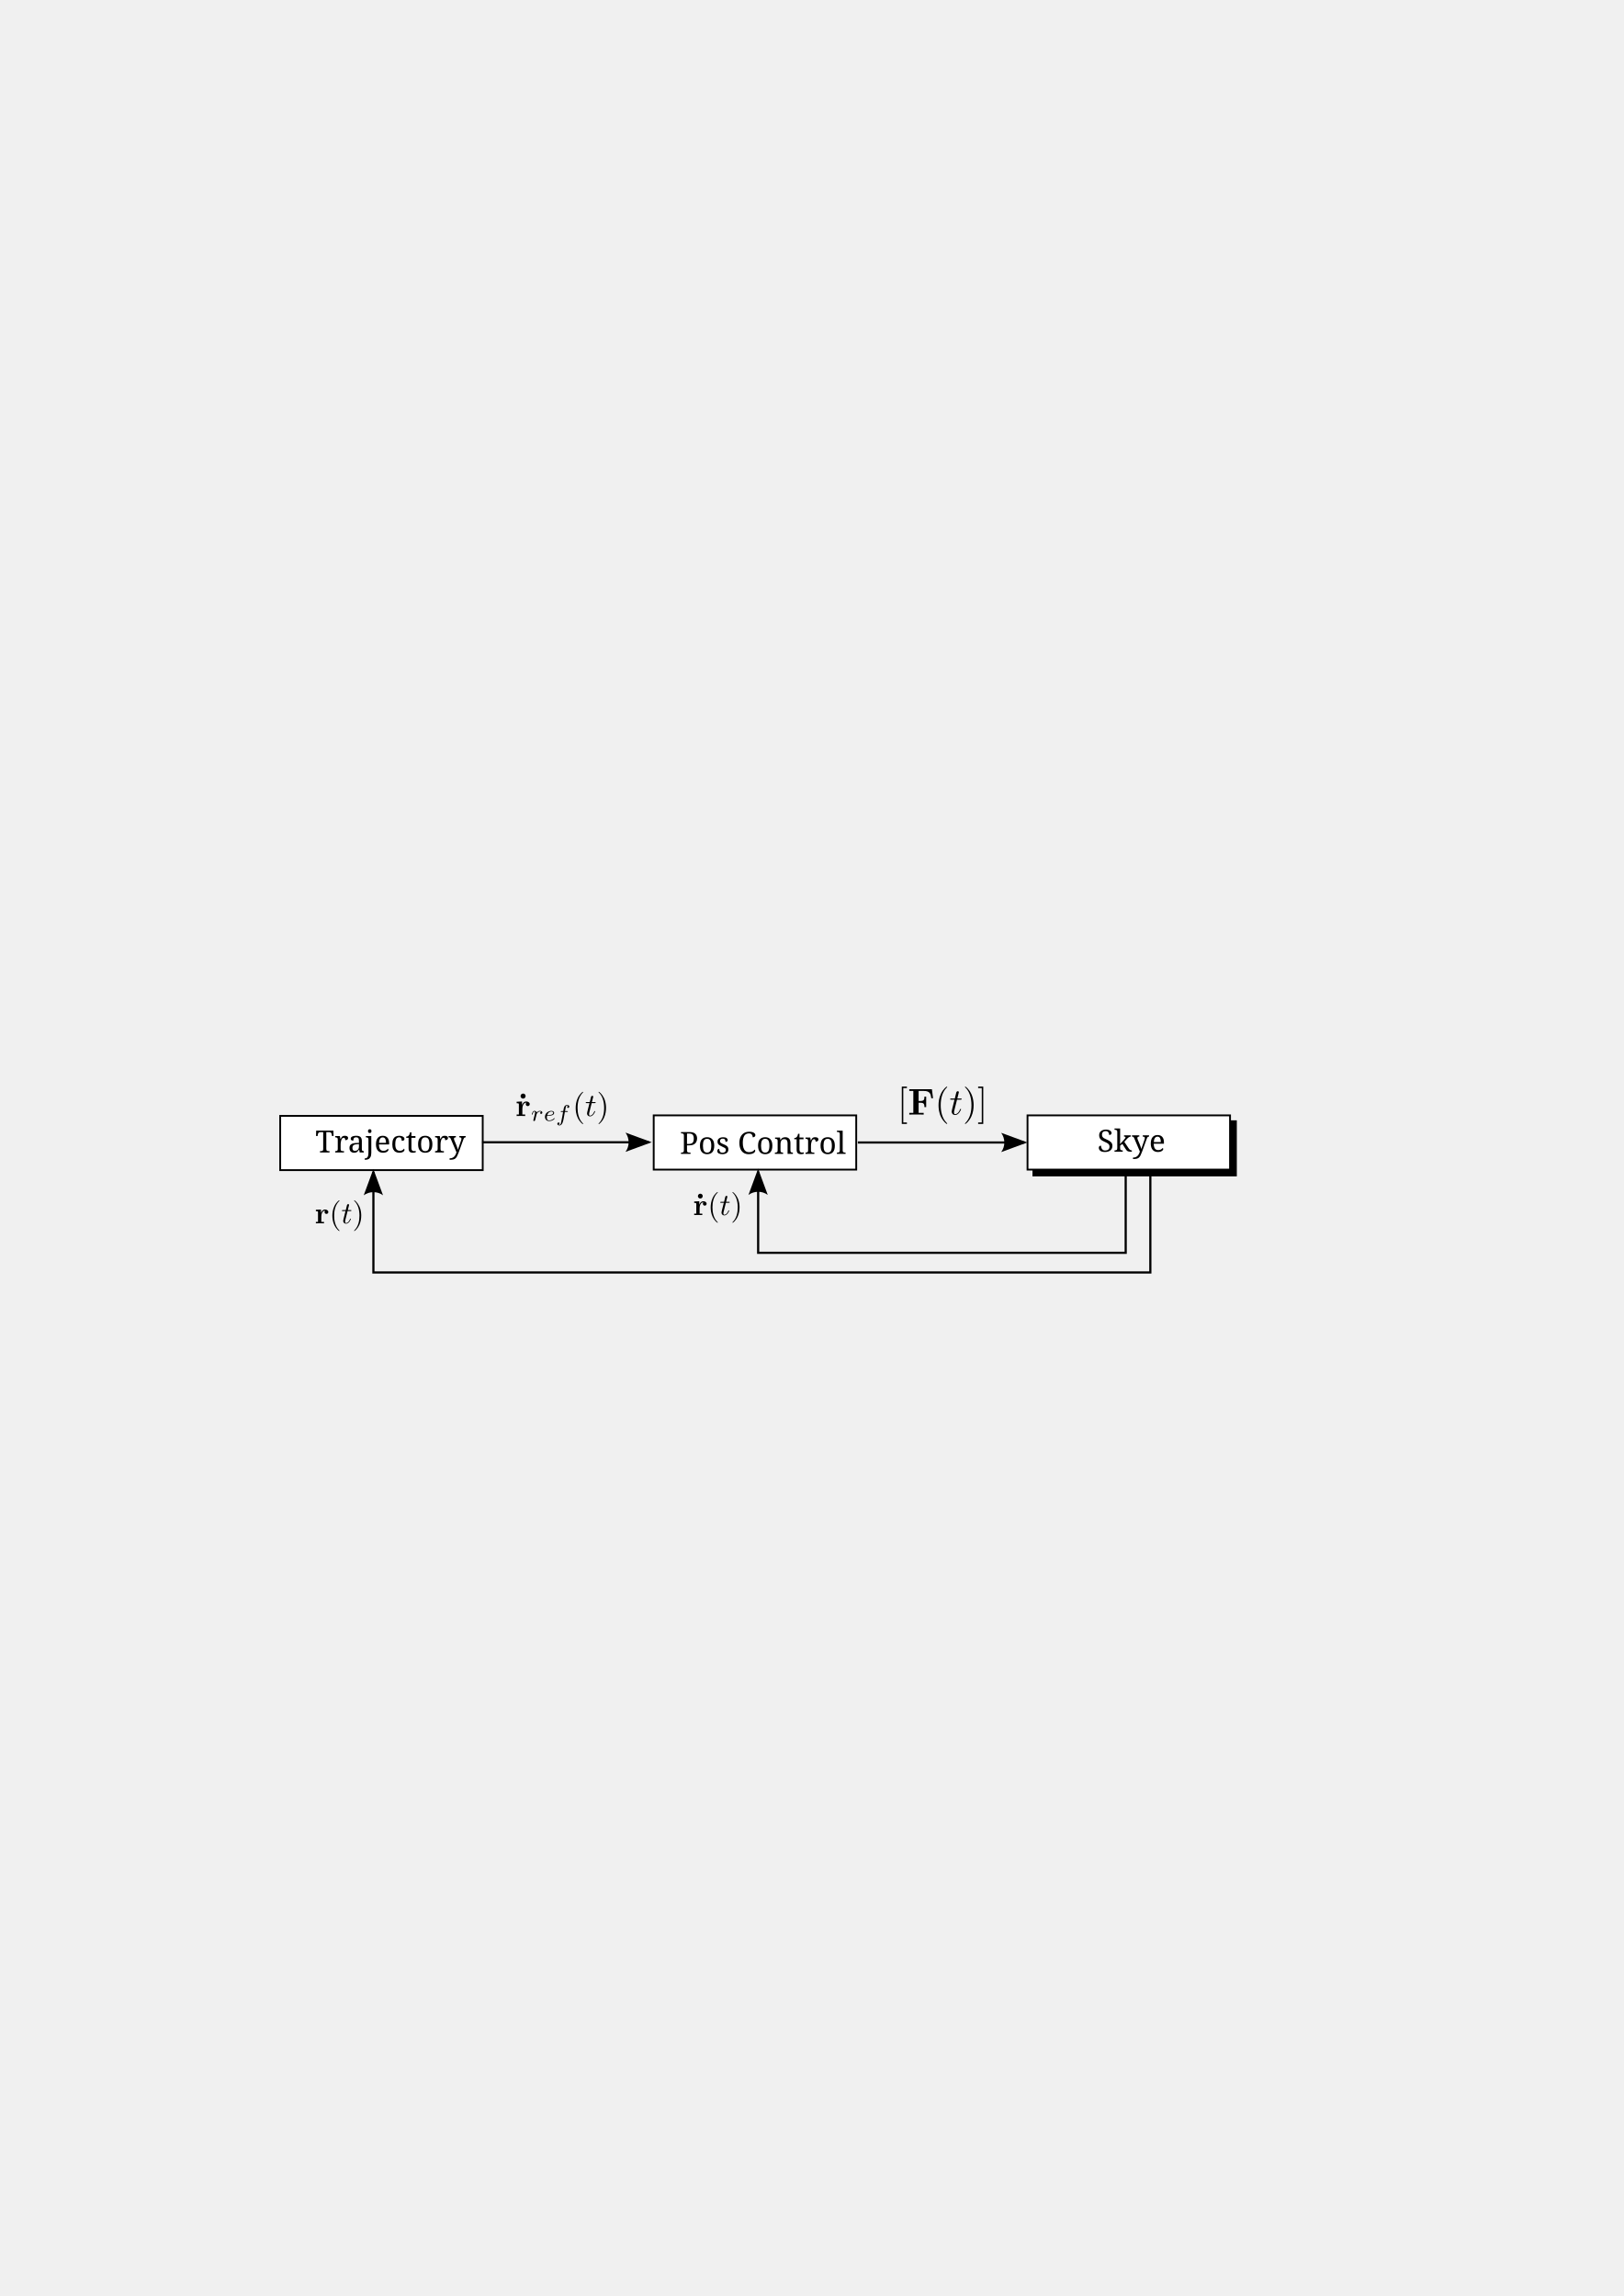
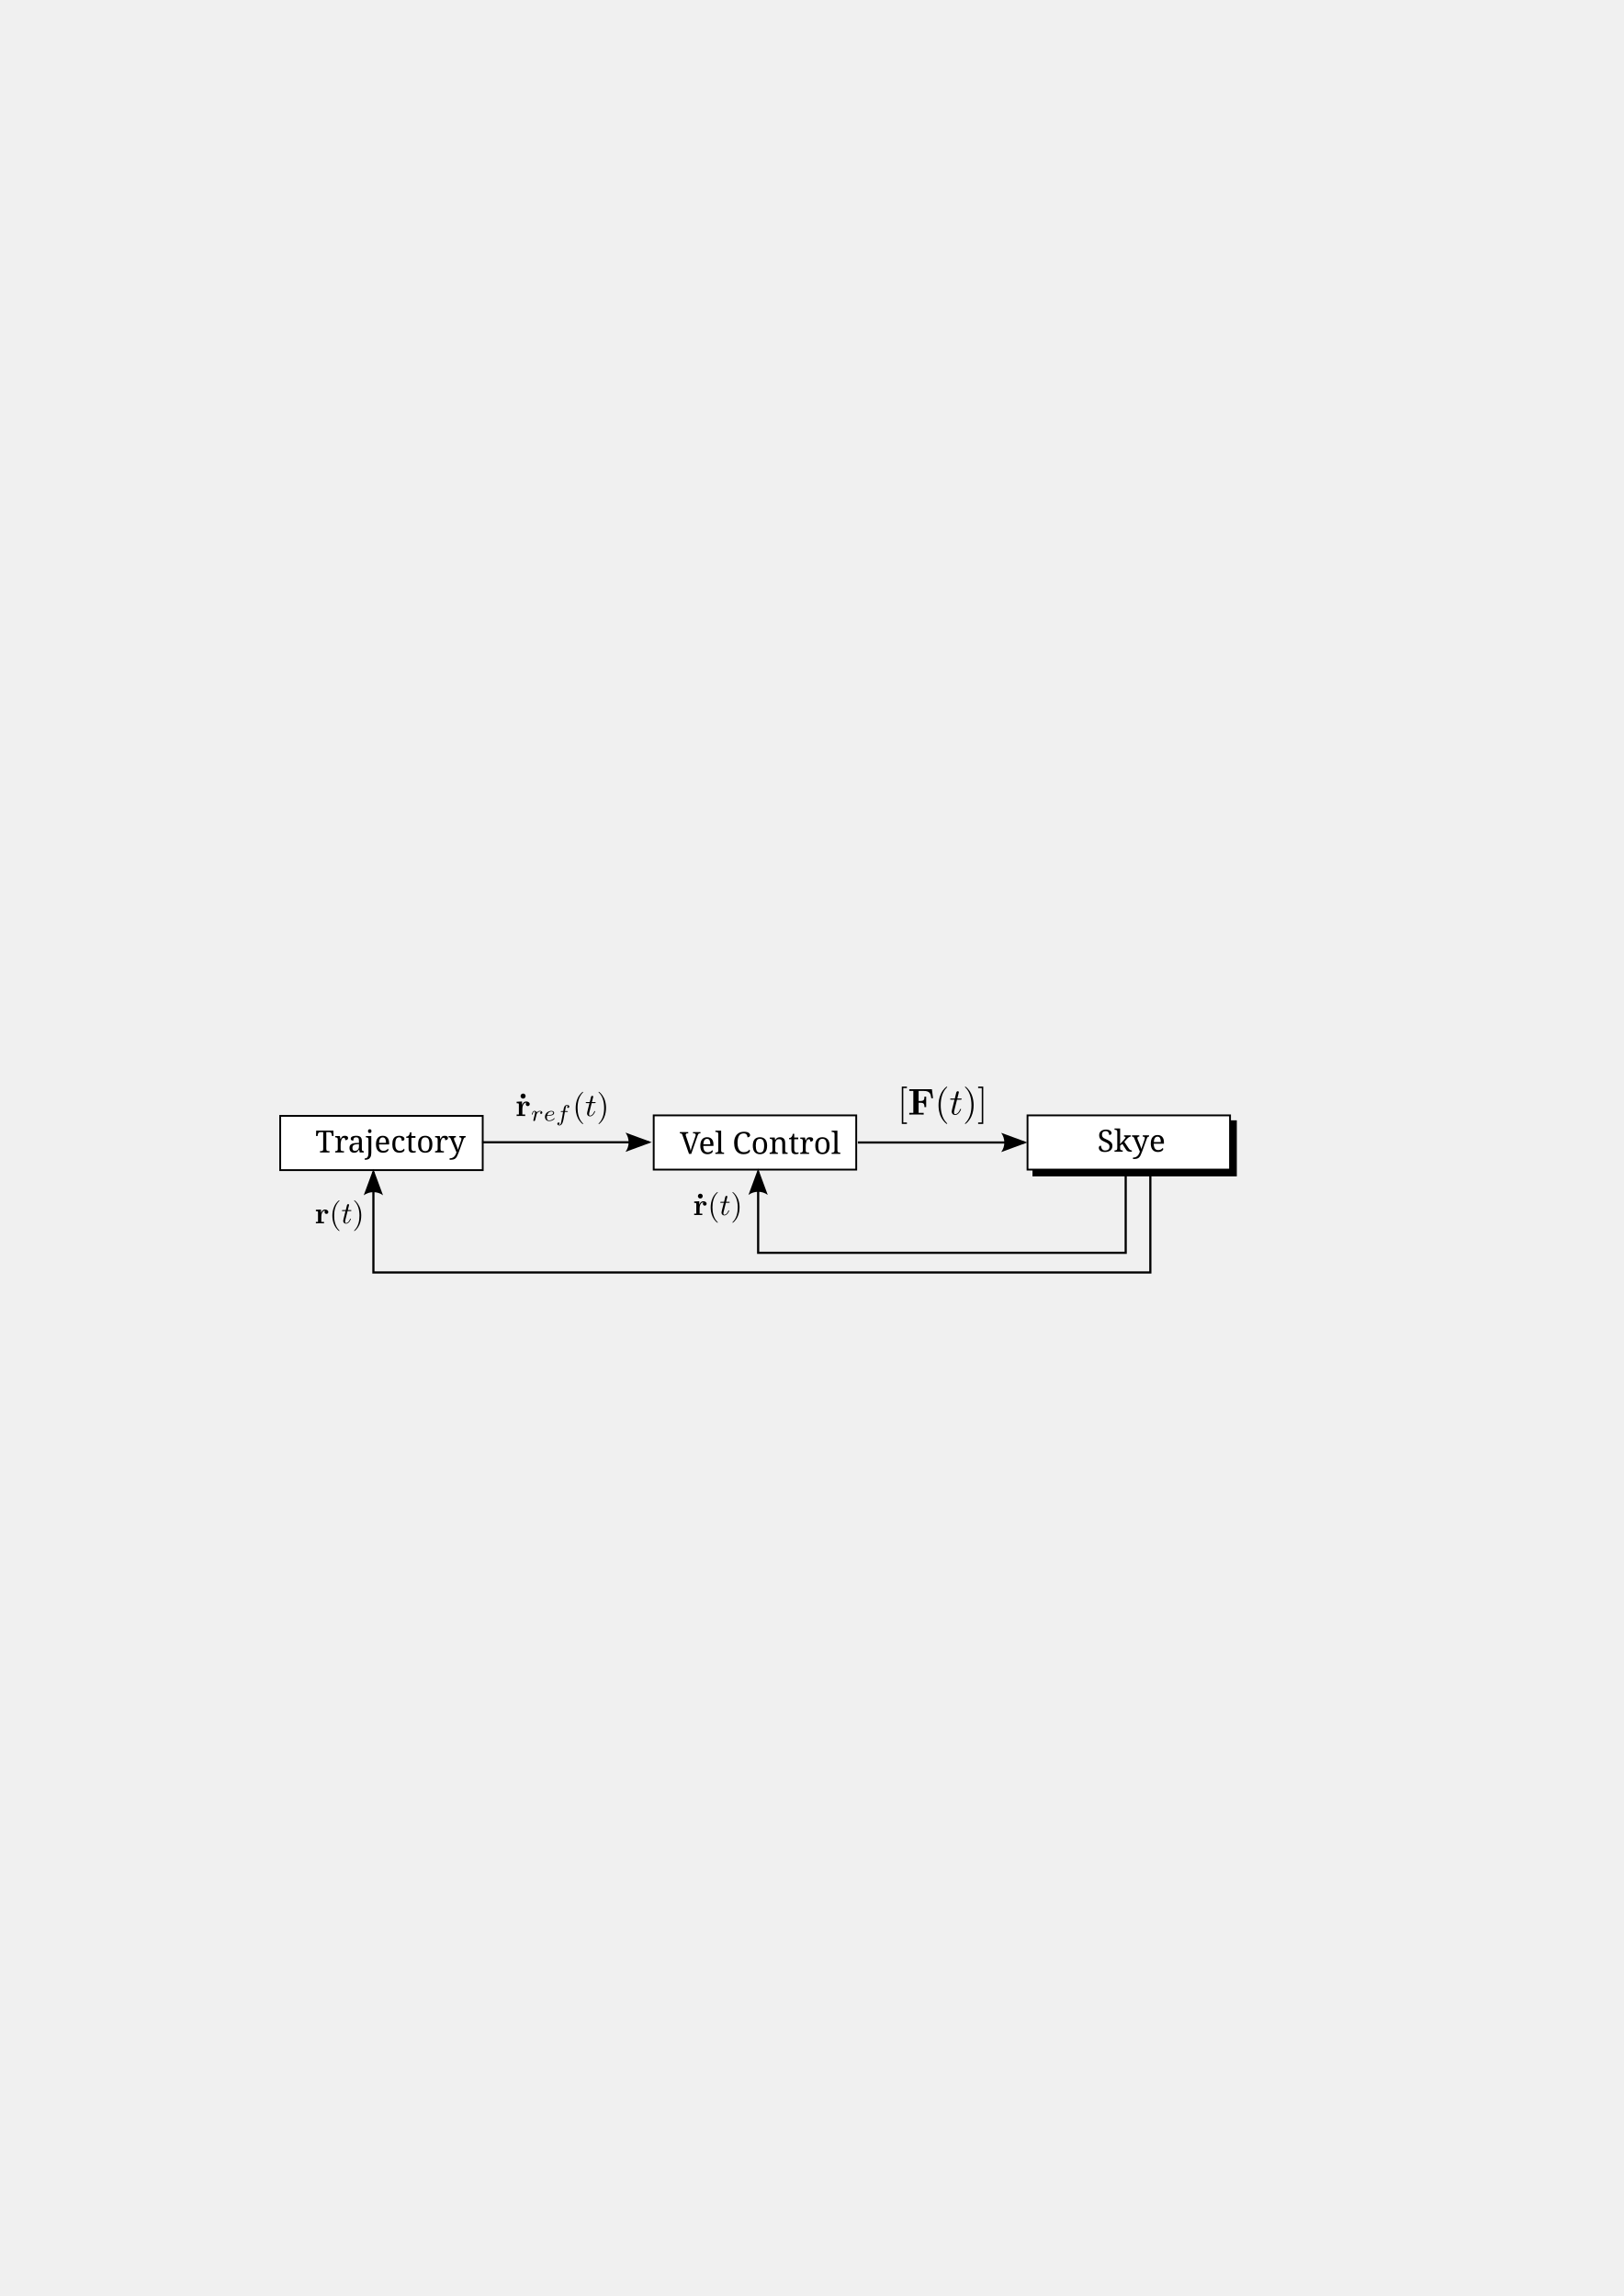
<svg xmlns="http://www.w3.org/2000/svg" version="1.1" id="svg2" height="1052.362" width="744.094">
  <defs id="defs4">
    <marker orient="auto" refY="0.0" refX="0.0" id="Arrow2Lend" style="overflow:visible;">
      <path id="path4520" style="font-size:12.0;fill-rule:evenodd;stroke-width:0.625;stroke-linejoin:round;" d="M 8.719,4.034 L -2.207,0.016 L 8.719,-4.002 C 6.973,-1.63 6.983,1.616 8.719,4.034 z " transform="scale(1.1) rotate(180) translate(1,0)" />
    </marker>
    <marker orient="auto" refY="0.0" refX="0.0" id="Arrow2Lstart" style="overflow:visible">
      <path id="path4517" style="font-size:12.0;fill-rule:evenodd;stroke-width:0.625;stroke-linejoin:round" d="M 8.719,4.034 L -2.207,0.016 L 8.719,-4.002 C 6.973,-1.63 6.983,1.616 8.719,4.034 z " transform="scale(1.1) translate(1,0)" />
    </marker>
    <marker markerWidth="14.203" markerHeight="12.301" orient="auto" id="marker3355">
      <path transform="translate(-297.6082,-570.6804)" d="m 304.71,574.781 -7.102,0 -7.102,0 3.551,-6.15 3.551,-6.15 3.551,6.15 z" id="path3353" style="fill:#000000" />
    </marker>
    <marker orient="auto" refY="0" refX="0" id="Arrow2Lend-4" style="overflow:visible">
      <path id="path4520-8" style="font-size:12px;fill-rule:evenodd;stroke-width:0.625;stroke-linejoin:round" d="M 8.719,4.034 -2.207,0.016 8.719,-4.002 c -1.745,2.372 -1.735,5.617 -6e-7,8.035 z" transform="matrix(-1.1,0,0,-1.1,-1.1,0)" />
    </marker>
  </defs>
  <g id="layer1">
    <g id="g5134" transform="matrix(0.2795317,0,0,0.2795317,152.8624,411.5936)">
      <g word-spacing="normal" letter-spacing="normal" font-size-adjust="none" font-stretch="normal" font-weight="normal" font-variant="normal" font-style="normal" stroke-miterlimit="10.433" xml:space="preserve" transform="matrix(1.062992,0,0,-1.062992,-186.0236,789.2717)" id="g5136" style="font-style:normal;font-variant:normal;font-weight:normal;font-stretch:normal;letter-spacing:normal;word-spacing:normal;text-anchor:start;fill:none;stroke:#000000;stroke-linecap:butt;stroke-linejoin:miter;stroke-miterlimit:10.433;stroke-opacity:1;stroke-dasharray:none;stroke-dashoffset:0">
        <path id="path5138" d="m 471.17,436.93 0,0.2 -0.02,0.2 -0.02,0.19 -0.04,0.2 -0.04,0.18 -0.05,0.19 -0.06,0.18 -0.07,0.17 -0.08,0.18 -0.09,0.16 -0.09,0.17 -0.1,0.16 -0.11,0.15 -0.12,0.14 -0.12,0.15 -0.13,0.13 -0.14,0.13 -0.14,0.12 -0.14,0.12 -0.16,0.11 -0.15,0.1 -0.17,0.09 -0.17,0.09 -0.17,0.08 -0.17,0.07 -0.18,0.06 -0.19,0.05 -0.19,0.04 -0.19,0.04 -0.19,0.02 -0.2,0.02 -0.2,0 c -2.14,0 -3.89,-1.75 -3.89,-3.89 0,-2.14 1.75,-3.87 3.89,-3.87 2.14,0 3.89,1.73 3.89,3.87 z" style="fill:#000000;stroke-width:0" />
        <path id="path5140" d="m 465.62,423 v 5.62 l -8.26,-0.41 v -2.34 c 3.09,0 3.44,0 3.44,-1.94 v -15.39 h -3.44 v -2.34 c 1.75,0.05 3.98,0.16 6.28,0.16 1.89,0 5.08,0 6.88,-0.16 v 2.34 h -4.35 v 8.72 c 0,3.49 1.25,9.56 6.24,9.56 -0.05,-0.04 -0.96,-0.84 -0.96,-2.29 0,-2.03 1.6,-3.03 3.05,-3.03 1.44,0 3.03,1.04 3.03,3.03 0,2.64 -2.69,4.09 -5.28,4.09 -3.48,0 -5.47,-2.5 -6.63,-5.62 z" style="fill:#000000;stroke-width:0" />
        <path id="path5142" d="m 487.35,405.79 0,0.02 0,0.01 0.01,0.02 0,0.03 0.01,0.03 0.01,0.03 0,0.03 0.01,0.04 0.01,0.04 0.01,0.05 0.02,0.04 0.01,0.06 0.01,0.05 0.01,0.05 0.03,0.12 0.04,0.13 0.03,0.13 0.03,0.15 0.04,0.14 0.04,0.15 0.04,0.15 0.08,0.32 0.08,0.31 0.04,0.15 0.04,0.15 0.04,0.14 0.03,0.14 0.04,0.14 0.03,0.12 0.03,0.12 0.02,0.05 0.01,0.05 0.01,0.05 0.02,0.05 0.01,0.04 0.01,0.04 0.01,0.04 0.01,0.03 0.01,0.03 0,0.03 0.01,0.02 0.01,0.02 0,0.01 0,0.01 c 0.08,0.29 1.08,2.02 2.21,2.86 0.37,0.27 1.31,0.97 2.81,0.97 0.34,0 1.22,-0.03 1.92,-0.48 -1.12,-0.31 -1.53,-1.3 -1.53,-1.92 0,-0.77 0.59,-1.29 1.39,-1.29 0.8,0 1.95,0.66 1.95,2.13 0,1.81 -1.92,2.53 -3.7,2.53 -1.81,0 -3.37,-0.72 -4.91,-2.47 -0.62,2.13 -2.75,2.47 -3.59,2.47 -1.28,0 -2.16,-0.8 -2.72,-1.76 -0.79,-1.36 -1.28,-3.4 -1.28,-3.57 0,-0.45 0.49,-0.45 0.59,-0.45 0.49,0 0.52,0.11 0.77,1.05 0.52,2.12 1.19,3.76 2.55,3.76 0.9,0 1.14,-0.76 1.14,-1.7 0,-0.67 -0.31,-1.95 -0.56,-2.89 -0.24,-0.95 -0.58,-2.38 -0.77,-3.14 l -1.11,-4.47 c -0.14,-0.44 -0.34,-1.31 -0.34,-1.42 0,-0.77 0.62,-1.11 1.18,-1.11 0.52,0 1.22,0.31 1.49,1 0.08,0.22 0.45,1.75 0.67,2.62 z" style="fill:#000000;stroke-width:0" />
        <path id="path5144" d="m 506.53,406.7 0.09,0 0.11,0 0.11,0 0.13,0 0.13,0.01 0.14,0 0.15,0.01 0.16,0 0.16,0.01 0.17,0.01 0.17,0.01 0.18,0.01 0.18,0.01 0.19,0.02 0.39,0.03 0.39,0.04 0.41,0.05 0.4,0.06 0.41,0.07 0.4,0.08 0.2,0.05 0.19,0.04 0.19,0.05 0.19,0.06 0.19,0.05 0.18,0.06 c 2.58,0.91 3.06,2.58 3.06,3.63 0,1.92 -1.92,3.06 -4.33,3.06 v -0.97 c 1.53,0 2.83,-0.76 2.83,-2.09 0,-3.38 -5.89,-3.38 -7.39,-3.38 h -1.7 c 1.42,5.05 5.29,5.47 6.26,5.47 v 0.97 c -4.17,0 -9.83,-3.2 -9.83,-9.16 0,-3.51 2.21,-6.54 6.28,-6.54 5.9,0 8.65,3.44 8.65,3.94 0,0.2 -0.32,0.59 -0.6,0.59 -0.2,0 -0.28,-0.08 -0.56,-0.36 -2.72,-3.2 -6.8,-3.2 -7.42,-3.2 -2.1,0 -3.49,1.39 -3.49,4.22 0,0.48 0,1.18 0.42,3.09 z" style="fill:#000000;stroke-width:0" />
        <path id="path5146" d="m 531.74,412.53 h 3.41 c 0.7,0 1.15,0 1.15,0.76 0,0.49 -0.45,0.49 -1.07,0.49 h -3.25 c 0.81,4.42 1.07,6.03 1.36,7.04 0.17,0.77 0.93,1.5 1.78,1.5 0.03,0 0.97,0 1.64,-0.42 -1.44,-0.45 -1.53,-1.72 -1.53,-1.92 0,-0.77 0.59,-1.28 1.39,-1.28 0.93,0 1.98,0.8 1.98,2.12 0,1.6 -1.7,2.47 -3.48,2.47 -1.53,0 -3.24,-0.87 -4.19,-2.61 -0.69,-1.29 -0.97,-2.86 -1.7,-6.9 h -2.75 c -0.71,0 -1.16,0 -1.16,-0.77 0,-0.48 0.45,-0.48 1.08,-0.48 h 2.58 c -0.03,-0.22 -2.22,-12.75 -3.07,-16.49 -0.17,-0.76 -0.76,-3.4 -2.43,-3.4 -0.03,0 -0.88,0 -1.53,0.4 1.42,0.46 1.53,1.72 1.53,1.92 0,0.77 -0.6,1.29 -1.39,1.29 -0.94,0 -1.99,-0.8 -1.99,-2.13 0,-1.56 1.64,-2.47 3.38,-2.47 2.23,0 3.76,2.3 4.18,3.06 1.25,2.35 2.05,6.63 2.13,7.05 z" style="fill:#000000;stroke-width:0" />
        <path id="path5148" d="m 559.97,394.25 -0.01,0.02 0,0.03 0,0.01 0,0.02 0,0.01 -0.01,0.02 0,0.01 -0.01,0.02 -0.01,0.02 -0.01,0.02 -0.01,0.02 -0.02,0.03 -0.01,0.02 -0.02,0.03 -0.02,0.03 -0.03,0.03 -0.02,0.03 -0.03,0.04 -0.02,0.02 -0.01,0.02 -0.02,0.02 -0.02,0.02 -0.02,0.02 -0.02,0.03 -0.02,0.02 -0.02,0.02 -0.02,0.03 -0.03,0.02 -0.02,0.03 -0.03,0.03 -0.02,0.03 -0.03,0.03 -0.03,0.03 -0.03,0.03 -0.03,0.03 -0.03,0.03 -0.04,0.04 -0.03,0.03 -0.04,0.04 -0.03,0.03 -0.04,0.04 -0.04,0.04 c -6.22,6.28 -7.81,15.69 -7.81,23.31 0,8.67 1.89,17.35 8.01,23.56 0.65,0.61 0.65,0.71 0.65,0.86 0,0.35 -0.19,0.49 -0.49,0.49 -0.5,0 -4.98,-3.38 -7.92,-9.7 -2.55,-5.49 -3.14,-11.02 -3.14,-15.21 0,-3.89 0.55,-9.9 3.28,-15.54 2.98,-6.13 7.28,-9.36 7.78,-9.36 0.3,0 0.49,0.14 0.49,0.5 z" style="fill:#000000;stroke-width:0" />
        <path id="path5150" d="m 573.06,426.12 h 4.69 c 0.98,0 1.48,0 1.48,1 0,0.55 -0.5,0.55 -1.39,0.55 h -4.39 c 1.8,7.08 2.05,8.08 2.05,8.37 0,0.85 -0.59,1.35 -1.44,1.35 -0.15,0 -1.54,-0.05 -2,-1.8 l -1.94,-7.92 h -4.68 c -1,0 -1.5,0 -1.5,-0.94 0,-0.61 0.4,-0.61 1.4,-0.61 h 4.38 c -3.58,-14.14 -3.78,-14.98 -3.78,-15.89 0,-2.69 1.89,-4.58 4.58,-4.58 5.07,0 7.92,7.27 7.92,7.67 0,0.5 -0.39,0.5 -0.6,0.5 -0.45,0 -0.5,-0.15 -0.75,-0.7 -2.14,-5.17 -4.78,-6.37 -6.47,-6.37 -1.04,0 -1.54,0.65 -1.54,2.29 0,1.19 0.09,1.55 0.3,2.39 z" style="fill:#000000;stroke-width:0" />
        <path id="path5152" d="m 595.19,418.65 0,0.37 -0.01,0.39 -0.01,0.39 -0.01,0.41 -0.04,0.84 -0.06,0.88 -0.08,0.92 -0.11,0.95 -0.13,0.97 -0.17,1.01 -0.19,1.02 -0.23,1.03 -0.27,1.05 -0.31,1.06 -0.35,1.07 -0.39,1.07 -0.21,0.53 -0.23,0.53 -0.23,0.53 -0.25,0.53 c -2.99,6.12 -7.27,9.36 -7.77,9.36 -0.3,0 -0.5,-0.19 -0.5,-0.49 0,-0.15 0,-0.25 0.94,-1.15 4.89,-4.92 7.73,-12.85 7.73,-23.27 0,-8.51 -1.84,-17.28 -8.03,-23.56 -0.64,-0.59 -0.64,-0.7 -0.64,-0.84 0,-0.3 0.2,-0.5 0.5,-0.5 0.5,0 4.97,3.39 7.92,9.71 2.53,5.47 3.13,11 3.13,15.19 z" style="fill:#000000;stroke-width:0" />
      </g>
    </g>
    <g id="g2990" transform="translate(28.88747,32.24648)">
      <rect style="fill:#ffffff;fill-rule:evenodd;stroke:#000000;stroke-width:0.835px;stroke-linecap:butt;stroke-linejoin:miter;stroke-opacity:1" id="rect3240" width="92.81" height="24.86" x="99.518" y="479.214" />
      <text xml:space="preserve" style="font-size:12px;font-style:normal;font-variant:normal;font-weight:normal;font-stretch:normal;line-height:125%;letter-spacing:0px;word-spacing:0px;fill:#000000;fill-opacity:1;stroke:none;font-family:Serif;-inkscape-font-specification:Serif" x="115.666" y="495.972" id="text3242">
        <tspan id="tspan3244" x="115.666" y="495.972" style="font-size:14px;font-style:normal;font-variant:normal;font-weight:normal;font-stretch:normal;font-family:Serif;-inkscape-font-specification:Serif">Trajectory</tspan>
      </text>
      <path style="fill:none;stroke:#000000;stroke-width:1;stroke-linecap:butt;stroke-linejoin:miter;stroke-miterlimit:4;stroke-opacity:1;stroke-dasharray:none;marker-end:url(#Arrow2Lend)" d="m 192.062,491.308 76.387,0" id="path3246" />
      <rect style="fill:#ffffff;fill-rule:evenodd;stroke:#000000;stroke-width:0.835px;stroke-linecap:butt;stroke-linejoin:miter;stroke-opacity:1" id="rect3240-4" width="92.81" height="24.86" x="270.685" y="478.978" />
      <text xml:space="preserve" style="font-size:40px;font-style:normal;font-weight:normal;line-height:125%;letter-spacing:0px;word-spacing:0px;fill:#000000;fill-opacity:1;stroke:none;font-family:Sans" x="282.665" y="496.629" id="text3242-9">
-         <tspan id="tspan3244-6" x="282.665" y="496.629" style="font-size:14px;font-style:normal;font-variant:normal;font-weight:normal;font-stretch:normal;font-family:Serif;-inkscape-font-specification:Serif">Pos Control</tspan>
+         <tspan id="tspan3244-6" x="282.665" y="496.629" style="font-size:14px;font-style:normal;font-variant:normal;font-weight:normal;font-stretch:normal;font-family:Serif;-inkscape-font-specification:Serif">Vel Control</tspan>
      </text>
      <rect style="fill:#000000;fill-rule:evenodd;stroke:#000000;stroke-width:0.835px;stroke-linecap:butt;stroke-linejoin:miter;stroke-opacity:1" id="rect3240-4-3-6" width="92.81" height="24.86" x="444.682" y="481.665" />
      <rect style="fill:#ffffff;fill-rule:evenodd;stroke:#000000;stroke-width:0.835px;stroke-linecap:butt;stroke-linejoin:miter;stroke-opacity:1" id="rect3240-4-3" width="92.81" height="24.86" x="441.995" y="478.978" />
      <text xml:space="preserve" style="font-size:40px;font-style:normal;font-weight:normal;line-height:125%;letter-spacing:0px;word-spacing:0px;fill:#000000;fill-opacity:1;stroke:none;font-family:Sans" x="473.993" y="495.629" id="text3242-0">
        <tspan id="tspan3244-5" x="473.993" y="495.629" style="font-size:14px;font-style:normal;font-variant:normal;font-weight:normal;font-stretch:normal;font-family:Serif;-inkscape-font-specification:Serif">Skye</tspan>
      </text>
      <path style="fill:none;stroke:#000000;stroke-width:1;stroke-linecap:butt;stroke-linejoin:miter;stroke-miterlimit:4;stroke-opacity:1;stroke-dasharray:none;marker-end:url(#Arrow2Lend)" d="m 364.231,491.408 76.387,0" id="path3246-6" />
      <path style="fill:none;stroke:#000000;stroke-width:1;stroke-linecap:butt;stroke-linejoin:miter;stroke-miterlimit:4;stroke-opacity:1;stroke-dasharray:none;marker-start:none;marker-end:url(#Arrow2Lend)" d="m 486.985,504.138 0,37.83 -168.435,0 0,-37.22" id="path3351" />
      <g id="g5293" transform="matrix(0.2659914,0,0,0.2659914,209.3989,429.5877)">
        <g id="content" transform="matrix(1.062992,0,0,-1.062992,-186.0236,789.2717)" xml:space="preserve" stroke-miterlimit="10.433" font-style="normal" font-variant="normal" font-weight="normal" font-stretch="normal" font-size-adjust="none" letter-spacing="normal" word-spacing="normal" style="font-style:normal;font-variant:normal;font-weight:normal;font-stretch:normal;letter-spacing:normal;word-spacing:normal;text-anchor:start;fill:none;stroke:#000000;stroke-linecap:butt;stroke-linejoin:miter;stroke-miterlimit:10.433;stroke-opacity:1;stroke-dasharray:none;stroke-dashoffset:0">
          <path d="m 471.17,436.93 0,0.2 -0.02,0.2 -0.02,0.19 -0.04,0.2 -0.04,0.18 -0.05,0.19 -0.06,0.18 -0.07,0.17 -0.08,0.18 -0.09,0.16 -0.09,0.17 -0.1,0.16 -0.11,0.15 -0.12,0.14 -0.12,0.15 -0.13,0.13 -0.14,0.13 -0.14,0.12 -0.14,0.12 -0.16,0.11 -0.15,0.1 -0.17,0.09 -0.17,0.09 -0.17,0.08 -0.17,0.07 -0.18,0.06 -0.19,0.05 -0.19,0.04 -0.19,0.04 -0.19,0.02 -0.2,0.02 -0.2,0 c -2.14,0 -3.89,-1.75 -3.89,-3.89 0,-2.14 1.75,-3.87 3.89,-3.87 2.14,0 3.89,1.73 3.89,3.87 z" id="path5296" style="fill:#000000;stroke-width:0" />
          <path d="m 465.62,423 v 5.62 l -8.26,-0.41 v -2.34 c 3.09,0 3.44,0 3.44,-1.94 v -15.39 h -3.44 v -2.34 c 1.75,0.05 3.98,0.16 6.28,0.16 1.89,0 5.08,0 6.88,-0.16 v 2.34 h -4.35 v 8.72 c 0,3.49 1.25,9.56 6.24,9.56 -0.05,-0.04 -0.96,-0.84 -0.96,-2.29 0,-2.03 1.6,-3.03 3.05,-3.03 1.44,0 3.03,1.04 3.03,3.03 0,2.64 -2.69,4.09 -5.28,4.09 -3.48,0 -5.47,-2.5 -6.63,-5.62 z" id="path5298" style="fill:#000000;stroke-width:0" />
          <path d="m 495.64,394.25 0,0.02 0,0.03 -0.01,0.01 0,0.02 0,0.01 -0.01,0.02 0,0.01 -0.01,0.02 -0.01,0.02 -0.01,0.02 -0.01,0.02 -0.01,0.03 -0.02,0.02 -0.02,0.03 -0.02,0.03 -0.02,0.03 -0.03,0.03 -0.03,0.04 -0.01,0.02 -0.02,0.02 -0.02,0.02 -0.02,0.02 -0.02,0.02 -0.02,0.03 -0.02,0.02 -0.02,0.02 -0.02,0.03 -0.03,0.02 -0.02,0.03 -0.03,0.03 -0.02,0.03 -0.03,0.03 -0.03,0.03 -0.03,0.03 -0.03,0.03 -0.03,0.03 -0.03,0.04 -0.04,0.03 -0.03,0.04 -0.04,0.03 -0.04,0.04 -0.04,0.04 c -6.22,6.28 -7.81,15.69 -7.81,23.31 0,8.67 1.89,17.35 8.02,23.56 0.64,0.61 0.64,0.71 0.64,0.86 0,0.35 -0.19,0.49 -0.49,0.49 -0.5,0 -4.98,-3.38 -7.92,-9.7 -2.55,-5.49 -3.14,-11.02 -3.14,-15.21 0,-3.89 0.55,-9.9 3.28,-15.54 2.99,-6.13 7.28,-9.36 7.78,-9.36 0.3,0 0.49,0.14 0.49,0.5 z" id="path5300" style="fill:#000000;stroke-width:0" />
          <path d="m 508.73,426.12 h 4.69 c 0.99,0 1.49,0 1.49,1 0,0.55 -0.5,0.55 -1.39,0.55 h -4.4 c 1.8,7.08 2.05,8.08 2.05,8.37 0,0.85 -0.59,1.35 -1.44,1.35 -0.15,0 -1.54,-0.05 -2,-1.8 l -1.93,-7.92 h -4.69 c -1,0 -1.5,0 -1.5,-0.94 0,-0.61 0.41,-0.61 1.41,-0.61 h 4.37 c -3.58,-14.14 -3.78,-14.98 -3.78,-15.89 0,-2.69 1.89,-4.58 4.58,-4.58 5.08,0 7.92,7.27 7.92,7.67 0,0.5 -0.39,0.5 -0.59,0.5 -0.46,0 -0.5,-0.15 -0.75,-0.7 -2.15,-5.17 -4.79,-6.37 -6.47,-6.37 -1.05,0 -1.55,0.65 -1.55,2.29 0,1.19 0.09,1.55 0.3,2.39 z" id="path5302" style="fill:#000000;stroke-width:0" />
          <path d="m 530.86,418.65 0,0.37 -0.01,0.39 -0.01,0.39 -0.01,0.41 -0.04,0.84 -0.06,0.88 -0.08,0.92 -0.11,0.95 -0.13,0.97 -0.17,1.01 -0.19,1.02 -0.23,1.03 -0.27,1.05 -0.31,1.06 -0.34,1.07 -0.4,1.07 -0.21,0.53 -0.22,0.53 -0.24,0.53 -0.25,0.53 c -2.99,6.12 -7.27,9.36 -7.77,9.36 -0.29,0 -0.5,-0.19 -0.5,-0.49 0,-0.15 0,-0.25 0.94,-1.15 4.89,-4.92 7.73,-12.85 7.73,-23.27 0,-8.51 -1.84,-17.28 -8.03,-23.56 -0.64,-0.59 -0.64,-0.7 -0.64,-0.84 0,-0.3 0.21,-0.5 0.5,-0.5 0.5,0 4.97,3.39 7.92,9.71 2.54,5.47 3.13,11 3.13,15.19 z" id="path5304" style="fill:#000000;stroke-width:0" />
        </g>
      </g>
      <g id="g5430" transform="matrix(0.2659914,0,0,0.2659914,36.03323,433.3824)">
        <g word-spacing="normal" letter-spacing="normal" font-size-adjust="none" font-stretch="normal" font-weight="normal" font-variant="normal" font-style="normal" stroke-miterlimit="10.433" xml:space="preserve" transform="matrix(1.062992,0,0,-1.062992,-186.0236,789.2717)" id="g5432" style="font-style:normal;font-variant:normal;font-weight:normal;font-stretch:normal;letter-spacing:normal;word-spacing:normal;text-anchor:start;fill:none;stroke:#000000;stroke-linecap:butt;stroke-linejoin:miter;stroke-miterlimit:10.433;stroke-opacity:1;stroke-dasharray:none;stroke-dashoffset:0">
          <path id="path5434" d="m 465.63,423 v 5.62 l -8.27,-0.41 v -2.34 c 3.1,0 3.44,0 3.44,-1.94 v -15.39 h -3.44 v -2.34 c 1.75,0.05 3.99,0.16 6.28,0.16 1.9,0 5.08,0 6.88,-0.16 v 2.34 h -4.34 v 8.72 c 0,3.49 1.25,9.56 6.23,9.56 -0.05,-0.04 -0.95,-0.84 -0.95,-2.29 0,-2.03 1.59,-3.03 3.04,-3.03 1.44,0 3.04,1.04 3.04,3.03 0,2.64 -2.69,4.09 -5.29,4.09 -3.48,0 -5.46,-2.5 -6.62,-5.62 z" style="fill:#000000;stroke-width:0" />
          <path id="path5436" d="m 495.64,394.25 0,0.02 0,0.03 0,0.01 0,0.02 -0.01,0.01 0,0.02 -0.01,0.01 0,0.02 -0.01,0.02 -0.01,0.02 -0.02,0.02 -0.01,0.03 -0.02,0.02 -0.01,0.03 -0.03,0.03 -0.02,0.03 -0.03,0.03 -0.03,0.04 -0.01,0.02 -0.02,0.02 -0.01,0.02 -0.02,0.02 -0.02,0.02 -0.02,0.03 -0.02,0.02 -0.03,0.02 -0.02,0.03 -0.02,0.02 -0.03,0.03 -0.02,0.03 -0.03,0.03 -0.03,0.03 -0.02,0.03 -0.03,0.03 -0.04,0.03 -0.03,0.03 -0.03,0.04 -0.03,0.03 -0.04,0.04 -0.04,0.03 -0.03,0.04 -0.04,0.04 c -6.22,6.28 -7.82,15.69 -7.82,23.31 0,8.67 1.9,17.35 8.02,23.56 0.64,0.61 0.64,0.71 0.64,0.86 0,0.35 -0.19,0.49 -0.48,0.49 -0.5,0 -4.99,-3.38 -7.93,-9.7 -2.54,-5.49 -3.14,-11.02 -3.14,-15.21 0,-3.89 0.55,-9.9 3.29,-15.54 2.98,-6.13 7.28,-9.36 7.78,-9.36 0.29,0 0.48,0.14 0.48,0.5 z" style="fill:#000000;stroke-width:0" />
          <path id="path5438" d="m 508.74,426.12 h 4.69 c 0.98,0 1.48,0 1.48,1 0,0.55 -0.5,0.55 -1.39,0.55 h -4.39 c 1.8,7.08 2.05,8.08 2.05,8.37 0,0.85 -0.6,1.35 -1.44,1.35 -0.16,0 -1.55,-0.05 -2,-1.8 l -1.94,-7.92 h -4.69 c -1,0 -1.5,0 -1.5,-0.94 0,-0.61 0.41,-0.61 1.41,-0.61 h 4.37 c -3.57,-14.14 -3.78,-14.98 -3.78,-15.89 0,-2.69 1.89,-4.58 4.58,-4.58 5.08,0 7.92,7.27 7.92,7.67 0,0.5 -0.39,0.5 -0.59,0.5 -0.45,0 -0.5,-0.15 -0.75,-0.7 -2.14,-5.17 -4.78,-6.37 -6.47,-6.37 -1.05,0 -1.55,0.65 -1.55,2.29 0,1.19 0.1,1.55 0.3,2.39 z" style="fill:#000000;stroke-width:0" />
          <path id="path5440" d="m 530.86,418.65 0,0.37 0,0.39 -0.01,0.39 -0.02,0.41 -0.04,0.84 -0.06,0.88 -0.08,0.92 -0.1,0.95 -0.14,0.97 -0.16,1.01 -0.2,1.02 -0.23,1.03 -0.27,1.05 -0.3,1.06 -0.35,1.07 -0.39,1.07 -0.22,0.53 -0.22,0.53 -0.24,0.53 -0.25,0.53 c -2.98,6.12 -7.26,9.36 -7.76,9.36 -0.3,0 -0.5,-0.19 -0.5,-0.49 0,-0.15 0,-0.25 0.93,-1.15 4.9,-4.92 7.74,-12.85 7.74,-23.27 0,-8.51 -1.84,-17.28 -8.03,-23.56 -0.64,-0.59 -0.64,-0.7 -0.64,-0.84 0,-0.3 0.2,-0.5 0.5,-0.5 0.5,0 4.96,3.39 7.92,9.71 2.53,5.47 3.12,11 3.12,15.19 z" style="fill:#000000;stroke-width:0" />
        </g>
      </g>
      <path style="fill:none;stroke:#000000;stroke-width:1;stroke-linecap:butt;stroke-linejoin:miter;stroke-miterlimit:4;stroke-opacity:1;stroke-dasharray:none;marker-start:none;marker-end:url(#Arrow2Lend)" d="m 498.279,504.16 0,46.821 -356.046,0 0,-46.066" id="path3351-1" />
    </g>
    <g id="g7580" transform="matrix(0.3234203,0,0,0.3234203,314.8032,395.258)">
      <g word-spacing="normal" letter-spacing="normal" font-size-adjust="none" font-stretch="normal" font-weight="normal" font-variant="normal" font-style="normal" stroke-miterlimit="10.433" xml:space="preserve" transform="matrix(1.062992,0,0,-1.062992,-186.0236,789.2717)" id="g4248" style="font-style:normal;font-variant:normal;font-weight:normal;font-stretch:normal;letter-spacing:normal;word-spacing:normal;text-anchor:start;fill:none;stroke:#000000;stroke-linecap:butt;stroke-linejoin:miter;stroke-miterlimit:10.433;stroke-opacity:1;stroke-dasharray:none;stroke-dashoffset:0">
        <polygon id="polygon7583" points="461.39,443.56 461.39,393.75 468.22,393.75 468.22,395.73 463.39,395.73 463.39,441.57 468.22,441.57 468.22,443.56 " style="fill:#000000;stroke-width:0" />
        <path id="path7585" d="m 501.52,440.07 h -30.14 v -2.34 h 5.39 v -29.19 h -5.39 v -2.34 c 1.9,0.16 6.93,0.16 9.12,0.16 2.44,0 7.88,0 10.06,-0.16 v 2.34 h -6.73 V 422 h 2.5 c 4.78,0 5.23,-2.14 5.23,-5.83 h 2.35 v 14 h -2.35 c 0,-3.69 -0.4,-5.83 -5.23,-5.83 h -2.5 v 13.39 h 6.98 c 8.02,0 9.17,-3.83 9.91,-9.66 h 2.34 z" style="fill:#000000;stroke-width:0" />
        <path id="path7587" d="m 521.92,394.25 0,0.02 0,0.03 0,0.01 0,0.02 -0.01,0.01 0,0.02 -0.01,0.01 0,0.02 -0.01,0.02 -0.01,0.02 -0.01,0.02 -0.02,0.03 -0.01,0.02 -0.02,0.03 -0.02,0.03 -0.03,0.03 -0.02,0.03 -0.03,0.04 -0.02,0.02 -0.02,0.02 -0.01,0.02 -0.02,0.02 -0.02,0.02 -0.02,0.03 -0.02,0.02 -0.02,0.02 -0.03,0.03 -0.02,0.02 -0.03,0.03 -0.02,0.03 -0.03,0.03 -0.02,0.03 -0.03,0.03 -0.03,0.03 -0.03,0.03 -0.04,0.03 -0.03,0.04 -0.03,0.03 -0.04,0.04 -0.04,0.03 -0.03,0.04 -0.04,0.04 c -6.22,6.28 -7.81,15.69 -7.81,23.31 0,8.67 1.89,17.35 8.01,23.56 0.64,0.61 0.64,0.71 0.64,0.86 0,0.35 -0.19,0.49 -0.48,0.49 -0.5,0 -4.99,-3.38 -7.92,-9.7 -2.55,-5.49 -3.14,-11.02 -3.14,-15.21 0,-3.89 0.54,-9.9 3.28,-15.54 2.98,-6.13 7.28,-9.36 7.78,-9.36 0.29,0 0.48,0.14 0.48,0.5 z" style="fill:#000000;stroke-width:0" />
        <path id="path7589" d="m 535.02,426.12 h 4.69 c 0.98,0 1.48,0 1.48,1 0,0.55 -0.5,0.55 -1.39,0.55 h -4.39 c 1.8,7.08 2.05,8.08 2.05,8.37 0,0.85 -0.6,1.35 -1.44,1.35 -0.16,0 -1.55,-0.05 -2,-1.8 l -1.94,-7.92 h -4.68 c -1,0 -1.5,0 -1.5,-0.94 0,-0.61 0.4,-0.61 1.4,-0.61 h 4.38 c -3.58,-14.14 -3.78,-14.98 -3.78,-15.89 0,-2.69 1.88,-4.58 4.57,-4.58 5.08,0 7.93,7.27 7.93,7.67 0,0.5 -0.4,0.5 -0.6,0.5 -0.45,0 -0.5,-0.15 -0.75,-0.7 -2.14,-5.17 -4.78,-6.37 -6.47,-6.37 -1.05,0 -1.55,0.65 -1.55,2.29 0,1.19 0.1,1.55 0.3,2.39 z" style="fill:#000000;stroke-width:0" />
        <path id="path7591" d="m 557.15,418.65 -0.01,0.37 0,0.39 -0.01,0.39 -0.01,0.41 -0.04,0.84 -0.06,0.88 -0.09,0.92 -0.1,0.95 -0.14,0.97 -0.16,1.01 -0.2,1.02 -0.23,1.03 -0.26,1.05 -0.31,1.06 -0.35,1.07 -0.39,1.07 -0.21,0.53 -0.23,0.53 -0.24,0.53 -0.25,0.53 c -2.98,6.12 -7.26,9.36 -7.76,9.36 -0.3,0 -0.5,-0.19 -0.5,-0.49 0,-0.15 0,-0.25 0.93,-1.15 4.9,-4.92 7.74,-12.85 7.74,-23.27 0,-8.51 -1.84,-17.28 -8.03,-23.56 -0.64,-0.59 -0.64,-0.7 -0.64,-0.84 0,-0.3 0.2,-0.5 0.5,-0.5 0.5,0 4.97,3.39 7.92,9.71 2.53,5.47 3.13,11 3.13,15.19 z" style="fill:#000000;stroke-width:0" />
        <polygon id="polygon7593" points="563.16,393.75 569.99,393.75 569.99,443.56 563.16,443.56 563.16,441.57 567.99,441.57 567.99,395.73 563.16,395.73 " style="fill:#000000;stroke-width:0" />
      </g>
    </g>
  </g>
</svg>
